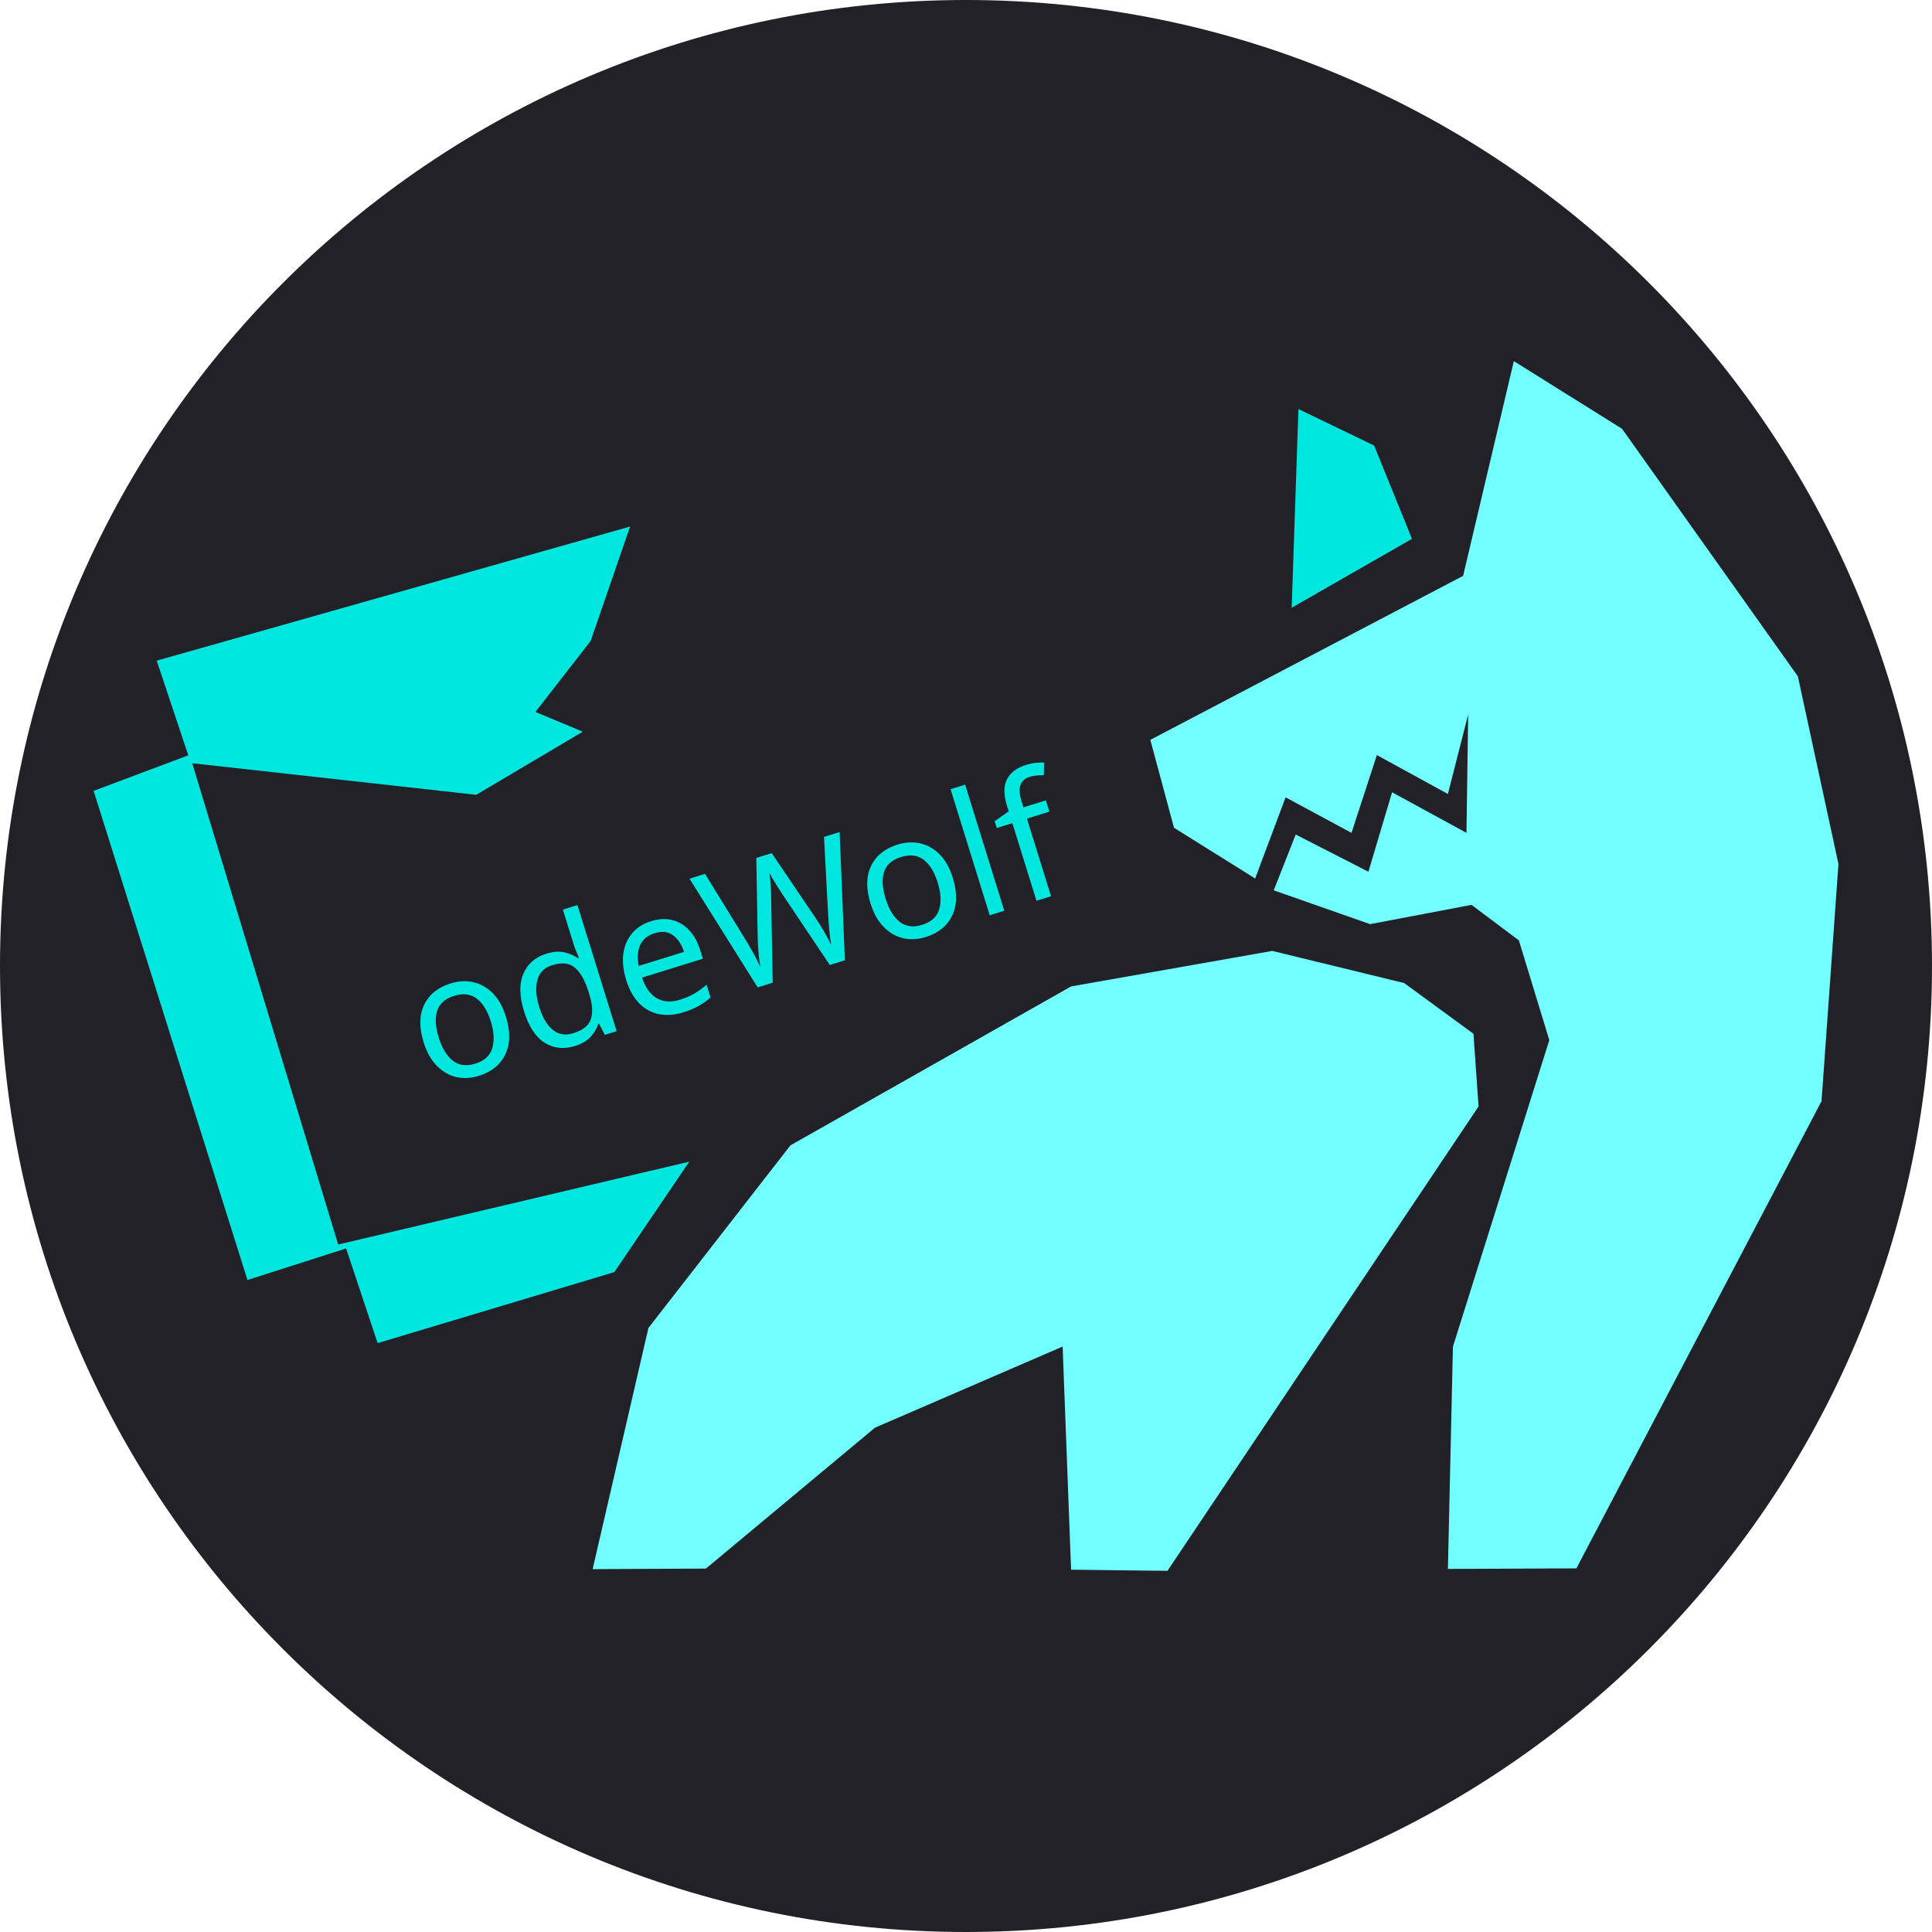
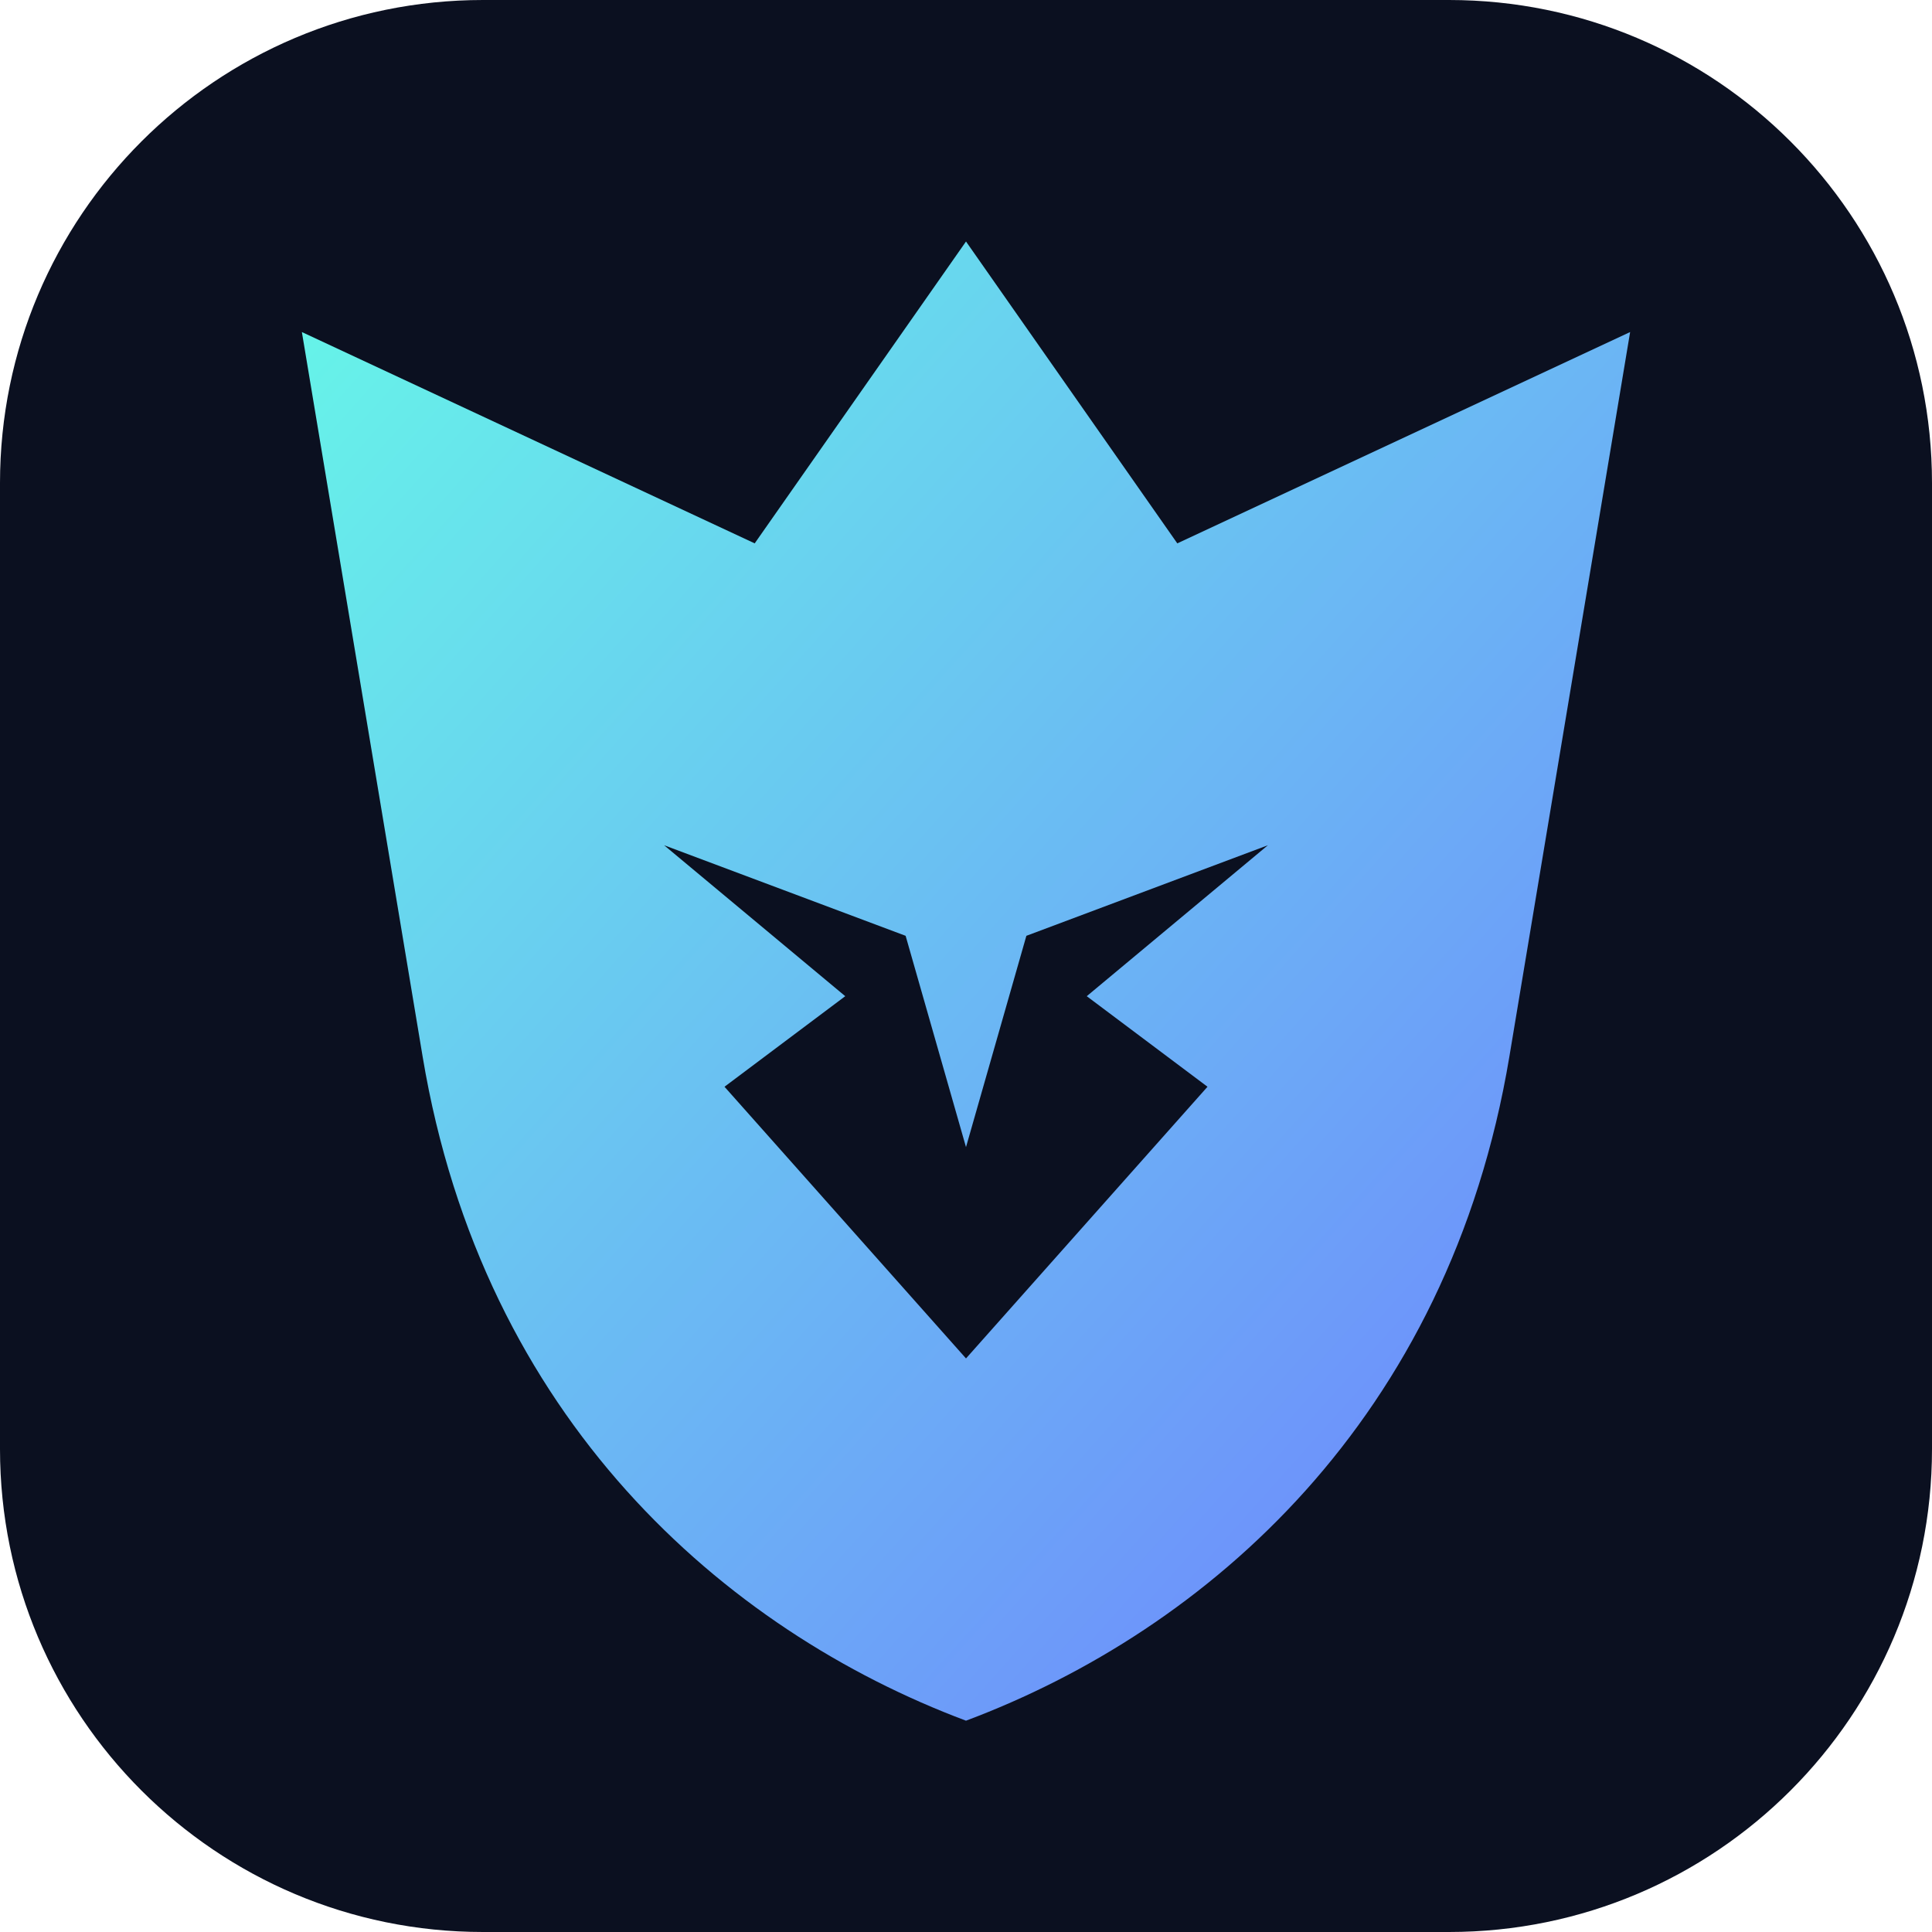
- <svg xmlns="http://www.w3.org/2000/svg" version="1.1" width="163.25" height="163.25" viewBox="0,0,163.25,163.25">
-   <g transform="translate(-238.375,-98.375)">
-     <g data-paper-data="{&quot;isPaintingLayer&quot;:true}" fill-rule="nonzero" stroke="none" stroke-linejoin="miter" stroke-miterlimit="10" stroke-dasharray="" stroke-dashoffset="0" style="mix-blend-mode: normal">
-       <path d="M238.375,180c0,-45.08 36.545,-81.625 81.625,-81.625c45.08,0 81.625,36.545 81.625,81.625c0,45.08 -36.545,81.625 -81.625,81.625c-45.08,0 -81.625,-36.545 -81.625,-81.625z" fill="#232128" stroke-width="0.5" stroke-linecap="butt" />
-       <path d="M348.09,132.94l6.396,3.084l3.198,7.881l-10.166,5.825z" fill="#00e7e0" stroke-width="0" stroke-linecap="round" />
-       <path d="M361.145,212.16l8.143,-25.896l-2.571,-8.429l-4,-3l-8.571,1.628l-8.143,-2.857l1.857,-4.714l6.143,3.143l2,-6.714l6.286,3.429l0.143,-10l-1.714,6.714l-6,-3.286l-2.143,6.571l-5.571,-3l-2.571,6.857l-6.857,-4.286l-2,-7.429l26.429,-13.857l4.286,-18.143l9.143,5.714l14.857,20.919l3.429,15.857l-1.429,20.042l-20.714,39.476l-10.857,0.048z" fill="#72ffff" stroke-width="0" stroke-linecap="round" />
-       <path d="M328.166,212.155l-15.857,6.857l-14.286,11.905l-9.571,0.048l4.714,-20.381l12,-15.429l23.714,-13.429l17,-3l11.143,2.714l5.857,4.286l0.429,6.143l-26.286,39.238l-8.143,-0.095z" fill="#72ffff" stroke-width="0" stroke-linecap="round" />
-       <text transform="translate(274.5682,190.4524) rotate(-17.25799) scale(0.36695,0.36695)" font-size="40" xml:space="preserve" fill="#00e7e0" fill-rule="nonzero" stroke="none" stroke-width="1" stroke-linecap="butt" stroke-linejoin="miter" stroke-miterlimit="10" stroke-dasharray="" stroke-dashoffset="0" font-family="Pixel" font-weight="normal" text-anchor="start" style="mix-blend-mode: normal">
-         <tspan x="0" dy="0">odeWolf</tspan>
-       </text>
-       <path d="M296.617,196.533l-6.333,9.333l-20,6l-2.667,-8l-8.333,2.667l-13,-41.333l8,-3l-2.667,-8l40,-11.333l-3.333,9.667l-4.667,6l4,1.667l-9,5.333l-24,-2.667l12.333,40.667z" fill="#00e7e0" stroke-width="0" stroke-linecap="round" />
-     </g>
-   </g>
+ <svg xmlns="http://www.w3.org/2000/svg" viewBox="0 0 64 64">
+   <defs>
+     <linearGradient id="g" x1="0" y1="0" x2="1" y2="1">
+       <stop stop-color="#66f7e8" />
+       <stop offset="1" stop-color="#6f7cff" />
+     </linearGradient>
+   </defs>
+   <rect width="64" height="64" rx="16" fill="#0b1020" />
+   <path fill="url(#g)" d="M10 11 25 18l7-10 7 10 15-7-4 24c-2 12-10 19-18 22-8-3-16-10-18-22l-4-24Zm12 17 6 5-4 3 8 9 8-9-4-3 6-5-8 3-2 7-2-7-8-3Z" />
</svg>
